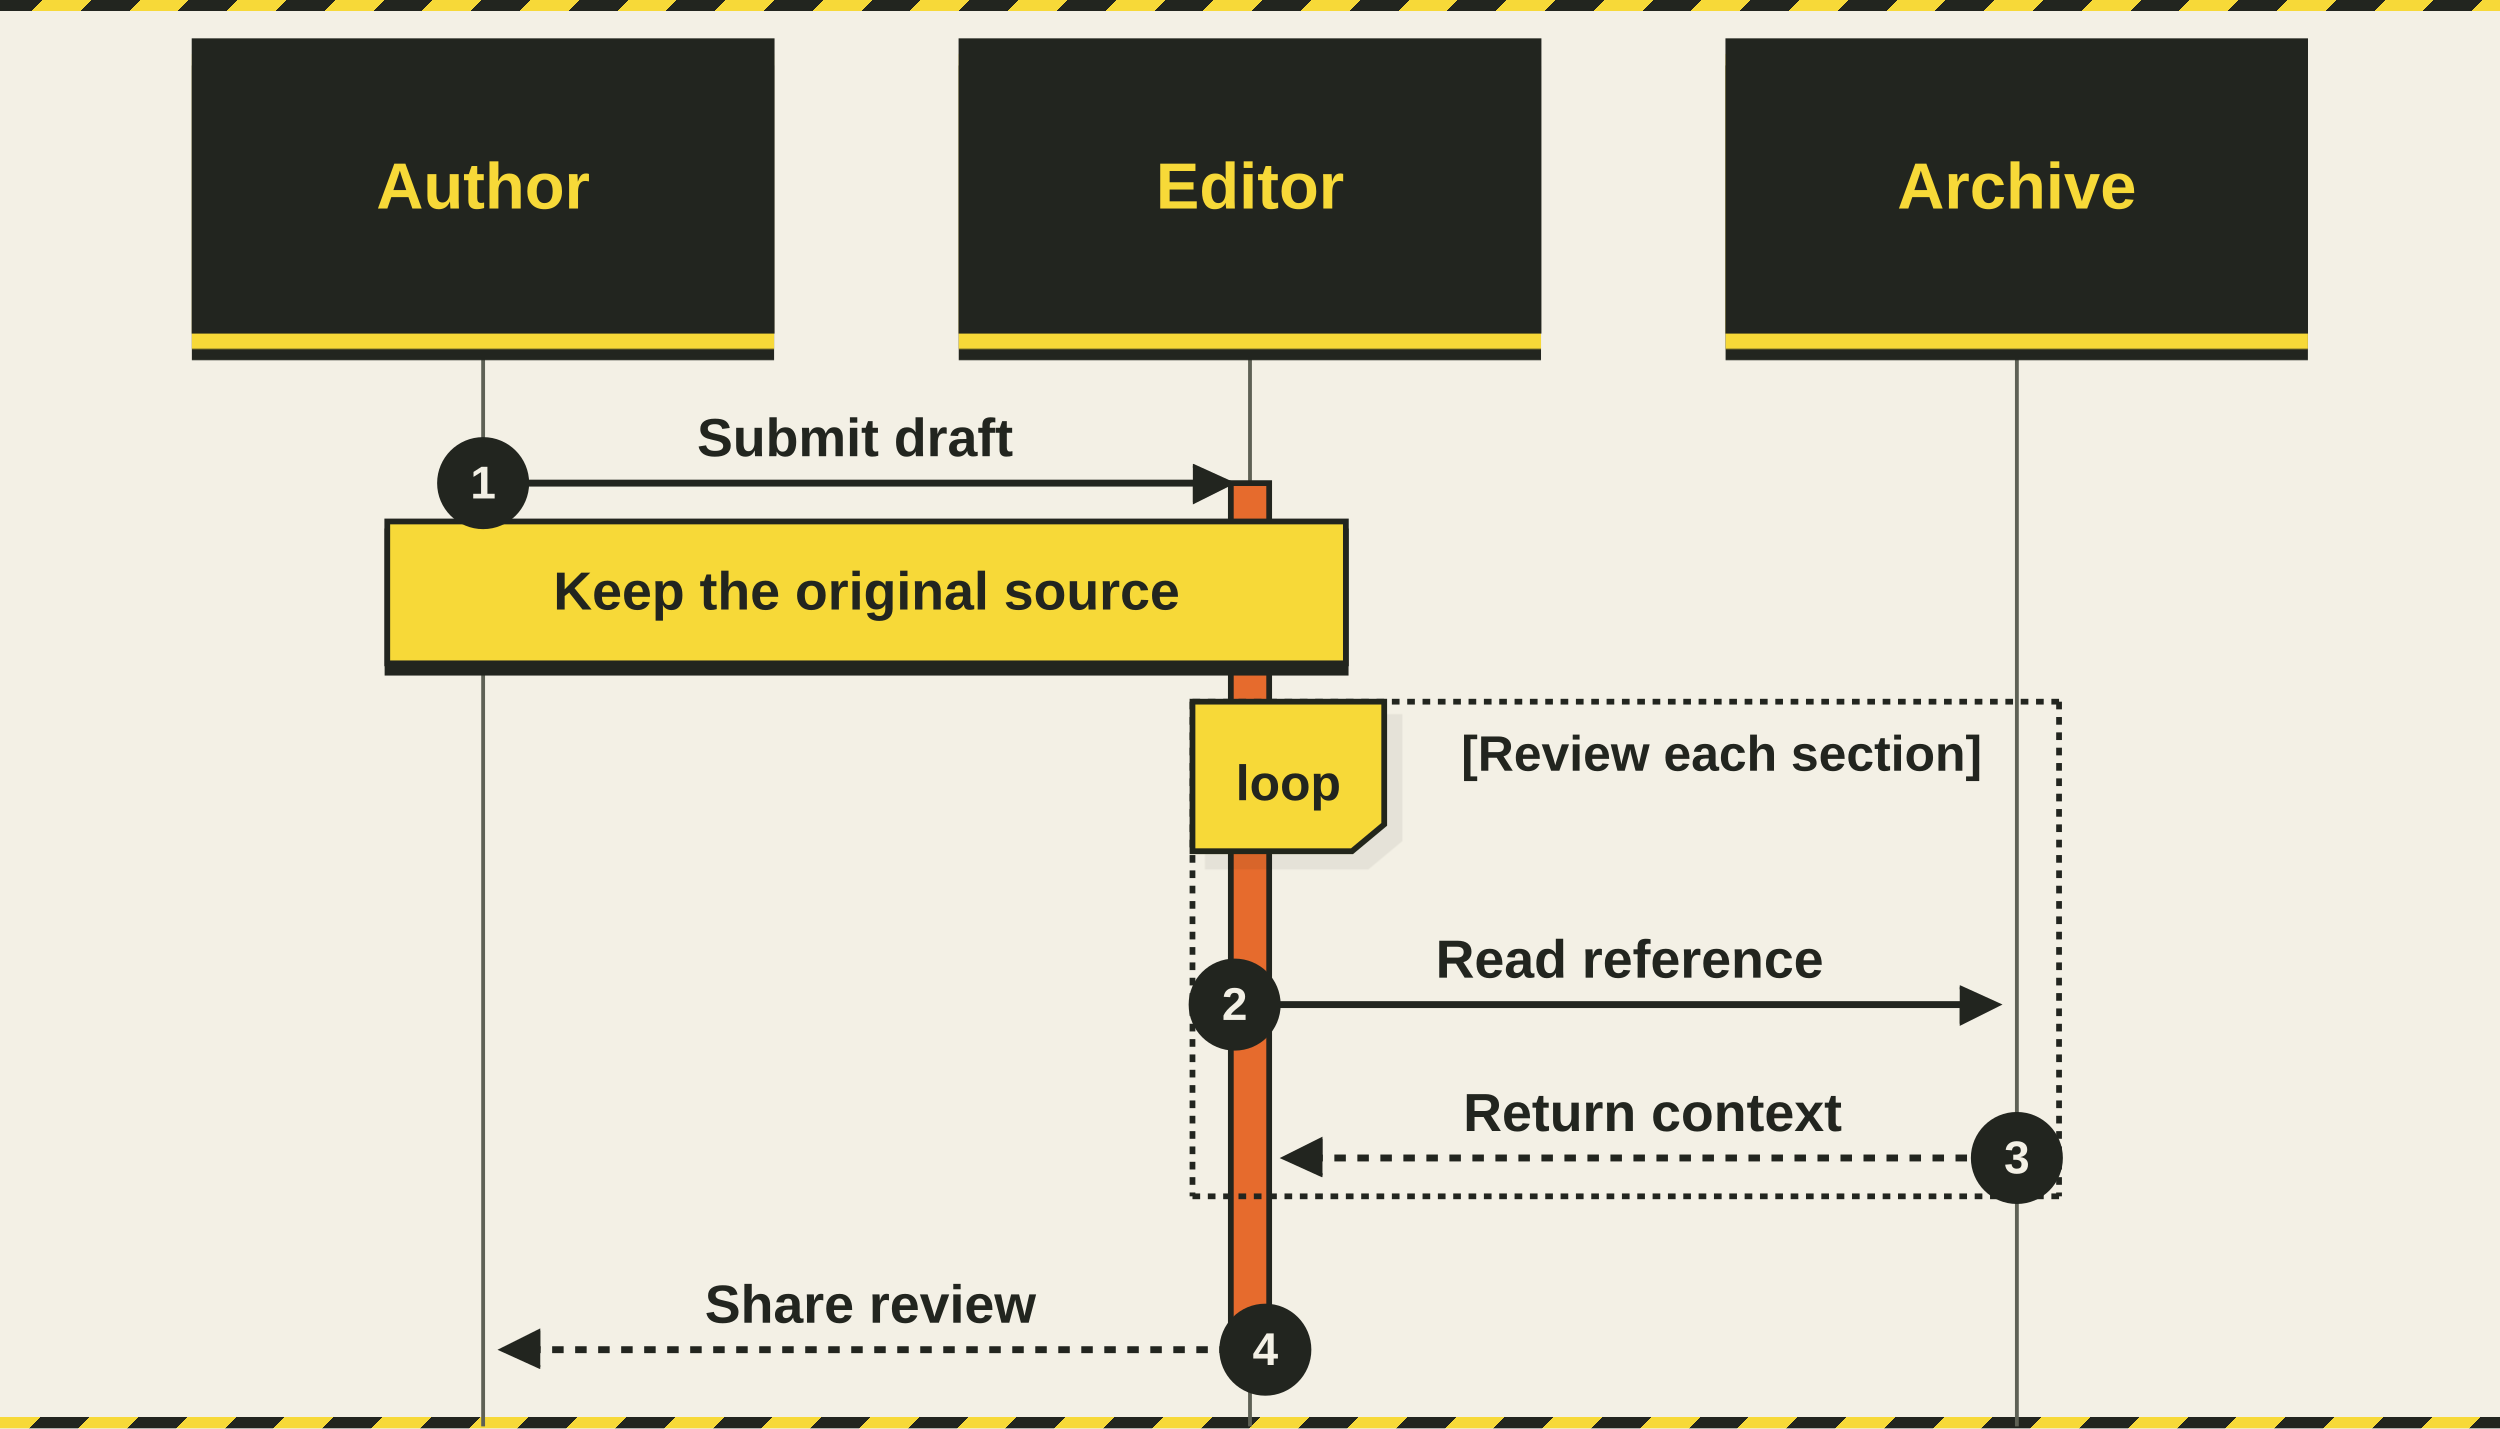
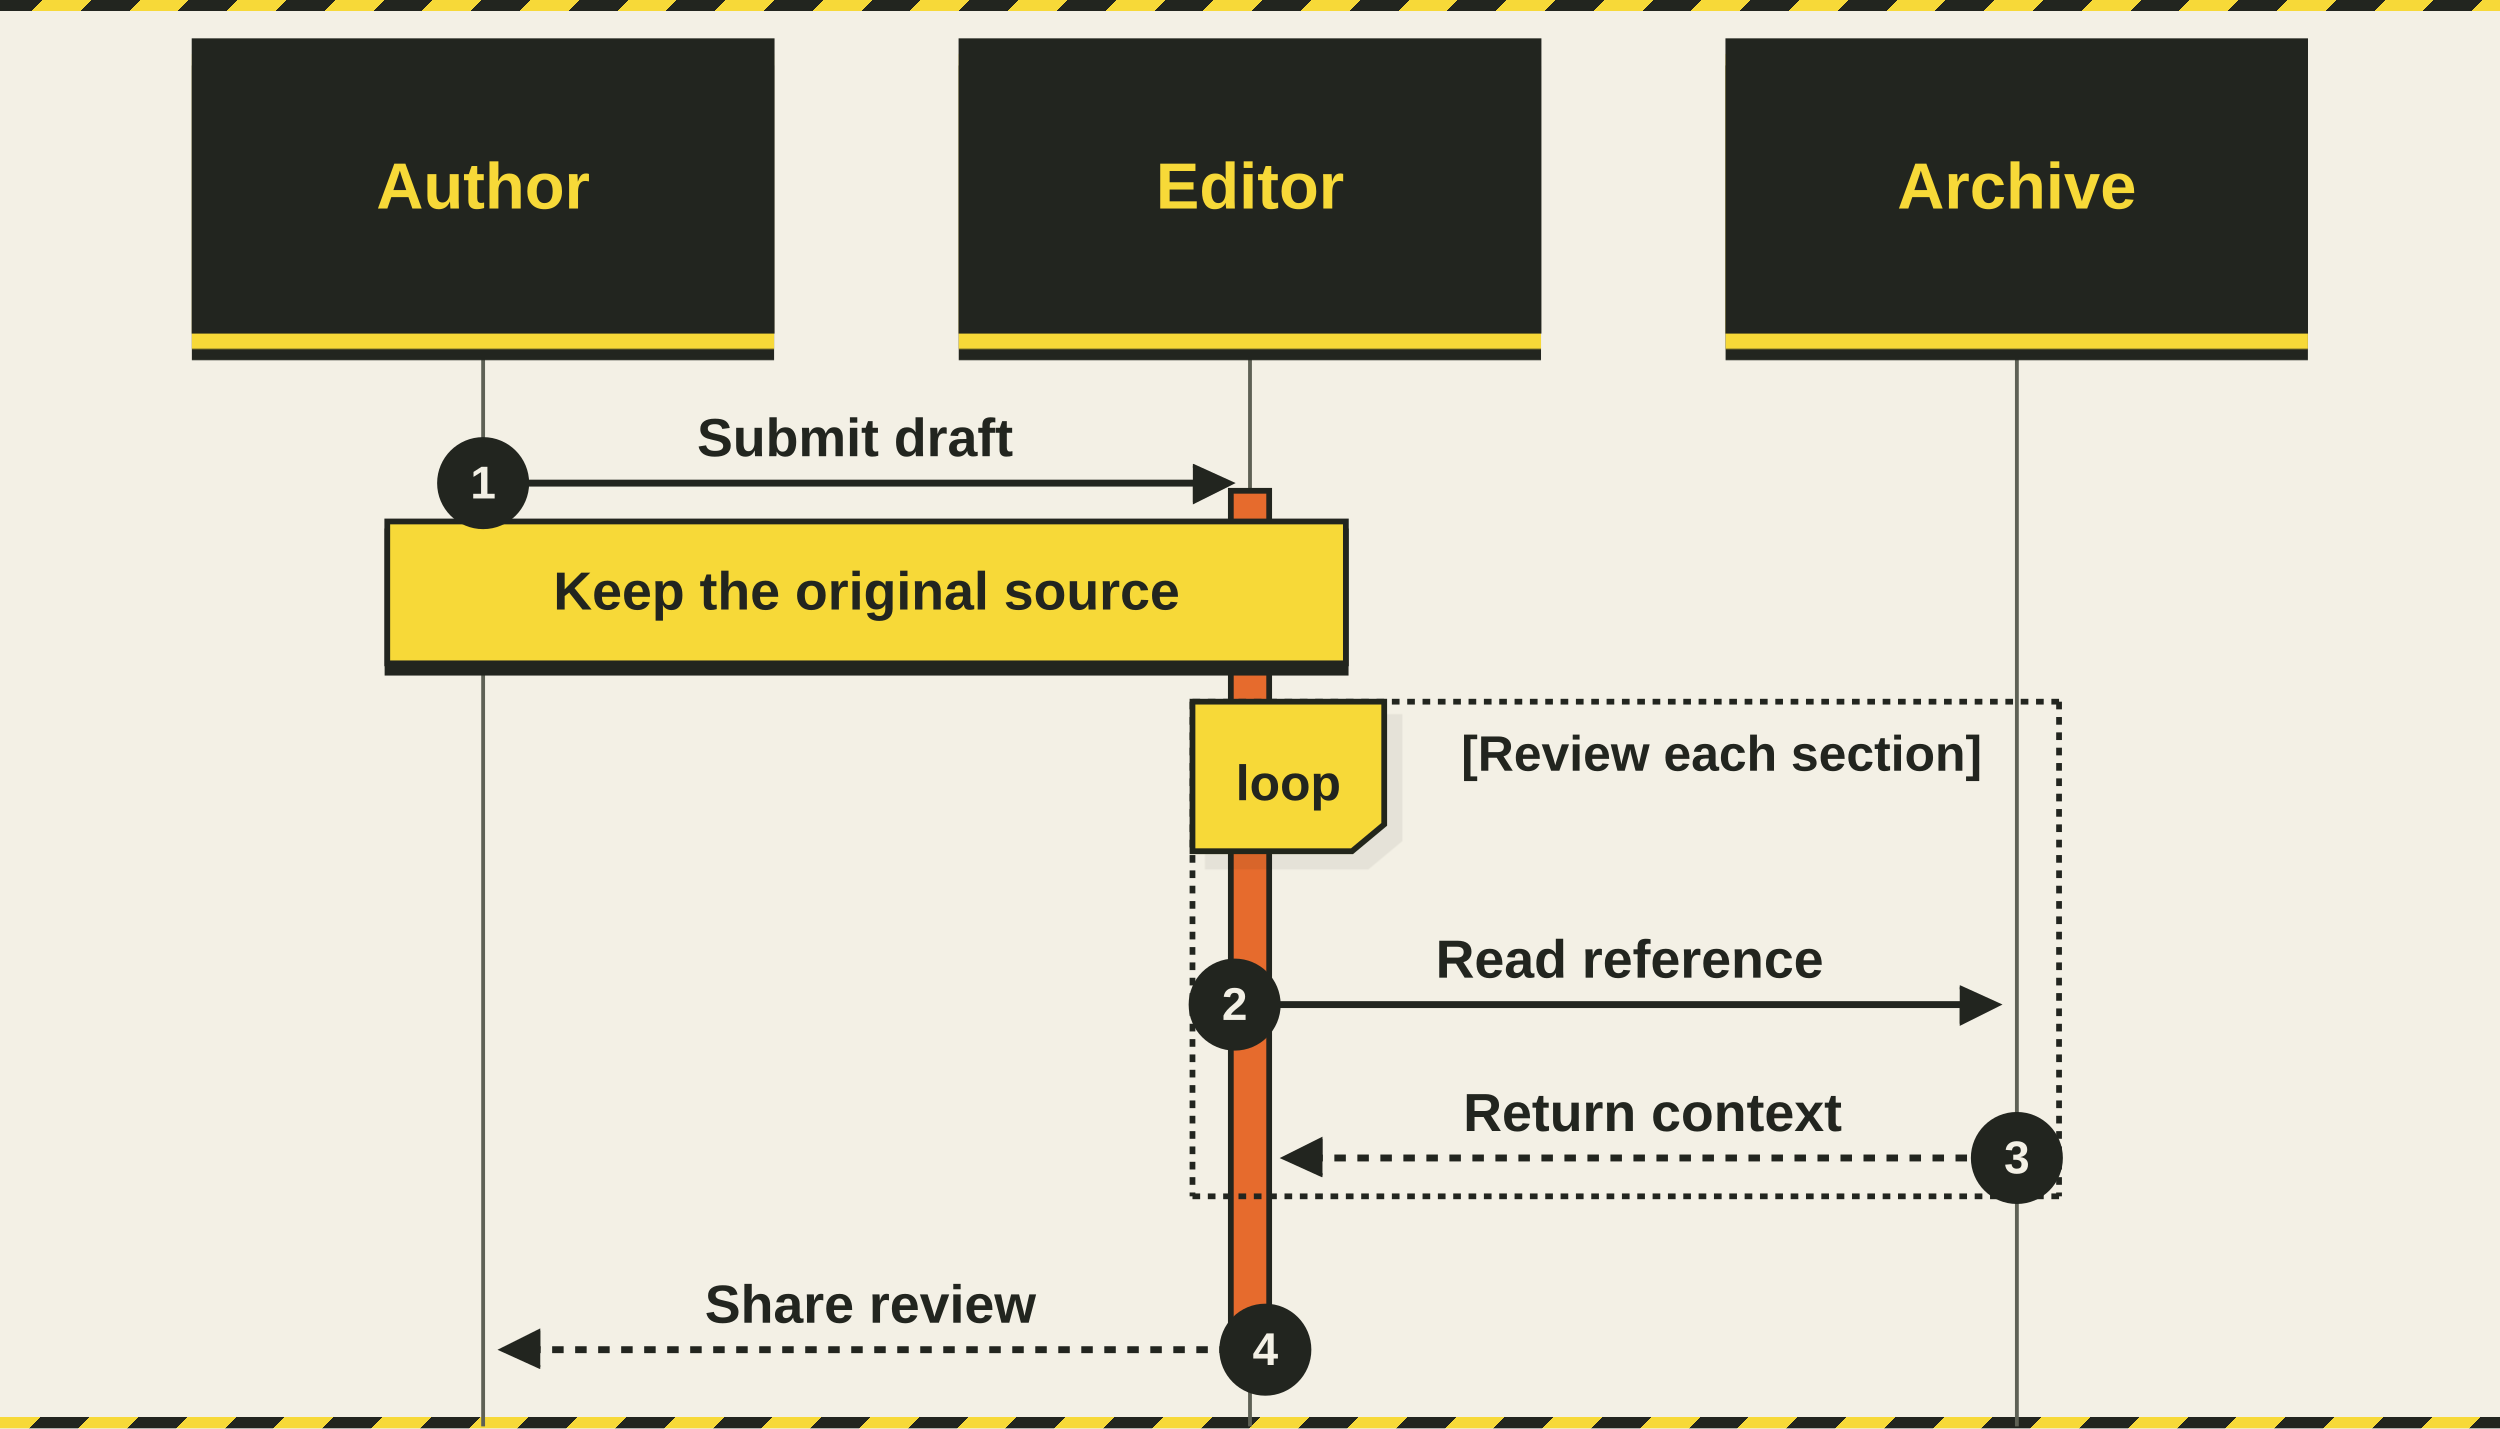
<svg xmlns="http://www.w3.org/2000/svg" id="theme-signal-sequence" width="100%" style="max-width: 652px;" viewBox="-51 -11 652 372.5" role="graphics-document document" aria-roledescription="sequence">
  <rect class="merman-theme-canvas-base" data-merman-theme-canvas="base" aria-hidden="true" pointer-events="none" x="-51" y="-11" width="652" height="372.5" fill="#F3F0E5" />
  <defs>
    <linearGradient id="theme-signal-sequence-merman-theme-canvas-layer-0-gradient" gradientUnits="userSpaceOnUse" x1="0" y1="0" x2="12.728" y2="12.728" spreadMethod="repeat">
      <stop offset="0%" stop-color="#F7D938" />
      <stop offset="50%" stop-color="#F7D938" />
      <stop offset="50%" stop-color="#22251F" />
      <stop offset="100%" stop-color="#22251F" />
    </linearGradient>
  </defs>
  <g class="merman-theme-canvas-layer" data-merman-theme-canvas-layer="0" aria-hidden="true" pointer-events="none">
    <rect x="-51" y="-11" width="652" height="372.5" fill="url(#theme-signal-sequence-merman-theme-canvas-layer-0-gradient)" />
  </g>
  <defs>
    <linearGradient id="theme-signal-sequence-merman-theme-canvas-layer-1-gradient" gradientUnits="userSpaceOnUse" x1="275" y1="361.5" x2="275" y2="-11">
      <stop offset="0%" stop-color="rgba(243, 240, 229, 0)" />
      <stop offset="0.8%" stop-color="rgba(243, 240, 229, 0)" />
      <stop offset="0.8%" stop-color="#F3F0E5" />
      <stop offset="99.2%" stop-color="#F3F0E5" />
      <stop offset="99.2%" stop-color="rgba(243, 240, 229, 0)" />
      <stop offset="100%" stop-color="rgba(243, 240, 229, 0)" />
    </linearGradient>
  </defs>
  <g class="merman-theme-canvas-layer" data-merman-theme-canvas-layer="1" aria-hidden="true" pointer-events="none">
    <rect x="-51" y="-11" width="652" height="372.5" fill="url(#theme-signal-sequence-merman-theme-canvas-layer-1-gradient)" />
  </g>
  <g>
    <line id="actor2" x1="475" y1="75" x2="475" y2="361" class="actor-line 200" stroke-width="0.5px" stroke="#999" name="Archive" data-et="life-line" data-id="Archive" />
    <g id="root-2" data-et="participant" data-type="participant" data-id="Archive" data-look="neo">
      <defs>
        <filter id="theme-signal-sequence-actor-2-top-theme-effect-design-effect-1" filterUnits="objectBoundingBox" x="-0.007" y="-0.013" width="1.013" height="1.12" color-interpolation-filters="sRGB">
          <feGaussianBlur in="SourceAlpha" stdDeviation="0" result="merman-shadow-0-blur" />
          <feOffset in="merman-shadow-0-blur" dx="0" dy="7" result="merman-shadow-0-offset" />
          <feFlood flood-color="#22251F" result="merman-shadow-0-flood" />
          <feComposite in="merman-shadow-0-flood" in2="merman-shadow-0-offset" operator="in" result="merman-shadow-0-shadow" />
          <feGaussianBlur in="SourceAlpha" stdDeviation="0" result="merman-shadow-1-blur" />
          <feOffset in="merman-shadow-1-blur" dx="0" dy="4" result="merman-shadow-1-offset" />
          <feFlood flood-color="#F7D938" result="merman-shadow-1-flood" />
          <feComposite in="merman-shadow-1-flood" in2="merman-shadow-1-offset" operator="in" result="merman-shadow-1-shadow" />
          <feMerge result="merman-shadow-stack-result">
            <feMergeNode in="merman-shadow-0-shadow" />
            <feMergeNode in="merman-shadow-1-shadow" />
            <feMergeNode in="SourceGraphic" />
          </feMerge>
        </filter>
      </defs>
      <rect x="400" y="0" fill="#eaeaea" stroke="#666" width="150" height="75" name="Archive" rx="0" ry="0" class="actor actor-top" data-look="neo" style="stroke-width:2px;" filter="url(#theme-signal-sequence-actor-2-top-theme-effect-design-effect-1)" />
      <text x="475" y="37.5" dominant-baseline="central" alignment-baseline="central" class="actor actor-box" style="text-anchor: middle;font-family:&quot;Avenir Next Condensed&quot;, &quot;Arial Narrow&quot;, &quot;Liberation Sans Narrow&quot;, &quot;Helvetica Neue&quot;, Arial, &quot;Noto Sans CJK SC&quot;, sans-serif;font-size:17px;font-weight:800;font-style:normal;">
        <tspan x="475" dy="0">Archive</tspan>
      </text>
    </g>
  </g>
  <g>
    <line id="actor1" x1="275" y1="75" x2="275" y2="361" class="actor-line 200" stroke-width="0.5px" stroke="#999" name="Editor" data-et="life-line" data-id="Editor" />
    <g id="root-1" data-et="participant" data-type="participant" data-id="Editor" data-look="neo">
      <defs>
        <filter id="theme-signal-sequence-actor-1-top-theme-effect-design-effect-1" filterUnits="objectBoundingBox" x="-0.007" y="-0.013" width="1.013" height="1.12" color-interpolation-filters="sRGB">
          <feGaussianBlur in="SourceAlpha" stdDeviation="0" result="merman-shadow-0-blur" />
          <feOffset in="merman-shadow-0-blur" dx="0" dy="7" result="merman-shadow-0-offset" />
          <feFlood flood-color="#22251F" result="merman-shadow-0-flood" />
          <feComposite in="merman-shadow-0-flood" in2="merman-shadow-0-offset" operator="in" result="merman-shadow-0-shadow" />
          <feGaussianBlur in="SourceAlpha" stdDeviation="0" result="merman-shadow-1-blur" />
          <feOffset in="merman-shadow-1-blur" dx="0" dy="4" result="merman-shadow-1-offset" />
          <feFlood flood-color="#F7D938" result="merman-shadow-1-flood" />
          <feComposite in="merman-shadow-1-flood" in2="merman-shadow-1-offset" operator="in" result="merman-shadow-1-shadow" />
          <feMerge result="merman-shadow-stack-result">
            <feMergeNode in="merman-shadow-0-shadow" />
            <feMergeNode in="merman-shadow-1-shadow" />
            <feMergeNode in="SourceGraphic" />
          </feMerge>
        </filter>
      </defs>
      <rect x="200" y="0" fill="#eaeaea" stroke="#666" width="150" height="75" name="Editor" rx="0" ry="0" class="actor actor-top" data-look="neo" style="stroke-width:2px;" filter="url(#theme-signal-sequence-actor-1-top-theme-effect-design-effect-1)" />
      <text x="275" y="37.5" dominant-baseline="central" alignment-baseline="central" class="actor actor-box" style="text-anchor: middle;font-family:&quot;Avenir Next Condensed&quot;, &quot;Arial Narrow&quot;, &quot;Liberation Sans Narrow&quot;, &quot;Helvetica Neue&quot;, Arial, &quot;Noto Sans CJK SC&quot;, sans-serif;font-size:17px;font-weight:800;font-style:normal;">
        <tspan x="275" dy="0">Editor</tspan>
      </text>
    </g>
  </g>
  <g>
    <line id="actor0" x1="75" y1="75" x2="75" y2="361" class="actor-line 200" stroke-width="0.5px" stroke="#999" name="Author" data-et="life-line" data-id="Author" />
    <g id="root-0" data-et="participant" data-type="participant" data-id="Author" data-look="neo">
      <defs>
        <filter id="theme-signal-sequence-actor-0-top-theme-effect-design-effect-1" filterUnits="objectBoundingBox" x="-0.007" y="-0.013" width="1.013" height="1.12" color-interpolation-filters="sRGB">
          <feGaussianBlur in="SourceAlpha" stdDeviation="0" result="merman-shadow-0-blur" />
          <feOffset in="merman-shadow-0-blur" dx="0" dy="7" result="merman-shadow-0-offset" />
          <feFlood flood-color="#22251F" result="merman-shadow-0-flood" />
          <feComposite in="merman-shadow-0-flood" in2="merman-shadow-0-offset" operator="in" result="merman-shadow-0-shadow" />
          <feGaussianBlur in="SourceAlpha" stdDeviation="0" result="merman-shadow-1-blur" />
          <feOffset in="merman-shadow-1-blur" dx="0" dy="4" result="merman-shadow-1-offset" />
          <feFlood flood-color="#F7D938" result="merman-shadow-1-flood" />
          <feComposite in="merman-shadow-1-flood" in2="merman-shadow-1-offset" operator="in" result="merman-shadow-1-shadow" />
          <feMerge result="merman-shadow-stack-result">
            <feMergeNode in="merman-shadow-0-shadow" />
            <feMergeNode in="merman-shadow-1-shadow" />
            <feMergeNode in="SourceGraphic" />
          </feMerge>
        </filter>
      </defs>
      <rect x="0" y="0" fill="#eaeaea" stroke="#666" width="150" height="75" name="Author" rx="0" ry="0" class="actor actor-top" data-look="neo" style="stroke-width:2px;" filter="url(#theme-signal-sequence-actor-0-top-theme-effect-design-effect-1)" />
      <text x="75" y="37.5" dominant-baseline="central" alignment-baseline="central" class="actor actor-box" style="text-anchor: middle;font-family:&quot;Avenir Next Condensed&quot;, &quot;Arial Narrow&quot;, &quot;Liberation Sans Narrow&quot;, &quot;Helvetica Neue&quot;, Arial, &quot;Noto Sans CJK SC&quot;, sans-serif;font-size:17px;font-weight:800;font-style:normal;">
        <tspan x="75" dy="0">Author</tspan>
      </text>
    </g>
  </g>
  <style>#theme-signal-sequence{font-family:"Avenir Next Condensed", "Arial Narrow", "Liberation Sans Narrow", "Helvetica Neue", Arial, "Noto Sans CJK SC", sans-serif;font-size:15px;fill:#28253D;}@keyframes edge-animation-frame{from{stroke-dashoffset:0;}}@keyframes dash{to{stroke-dashoffset:0;}}#theme-signal-sequence .edge-animation-slow{stroke-dasharray:9,5!important;stroke-dashoffset:900;animation:dash 50s linear infinite;stroke-linecap:round;}#theme-signal-sequence .edge-animation-fast{stroke-dasharray:9,5!important;stroke-dashoffset:900;animation:dash 20s linear infinite;stroke-linecap:round;}#theme-signal-sequence .error-icon{fill:#ffffff;}#theme-signal-sequence .error-text{fill:#000000;stroke:#000000;}#theme-signal-sequence .edge-thickness-normal{stroke-width:1px;}#theme-signal-sequence .edge-thickness-thick{stroke-width:3.5px;}#theme-signal-sequence .edge-pattern-solid{stroke-dasharray:0;}#theme-signal-sequence .edge-thickness-invisible{stroke-width:0;fill:none;}#theme-signal-sequence .edge-pattern-dashed{stroke-dasharray:3;}#theme-signal-sequence .edge-pattern-dotted{stroke-dasharray:2;}#theme-signal-sequence .marker{fill:#000000;stroke:#000000;}#theme-signal-sequence .marker.cross{stroke:#000000;}#theme-signal-sequence svg{font-family:"Avenir Next Condensed", "Arial Narrow", "Liberation Sans Narrow", "Helvetica Neue", Arial, "Noto Sans CJK SC", sans-serif;font-size:15px;}#theme-signal-sequence p{margin:0;}#theme-signal-sequence .actor{stroke:#22251F;fill:#22251F;stroke-width:2;}#theme-signal-sequence rect.actor.outer-path[data-look="neo"]{filter:url(#theme-signal-sequence-drop-shadow);}#theme-signal-sequence rect.note[data-look="neo"]{stroke:#22251F;fill:#F7D938;filter:url(#theme-signal-sequence-drop-shadow);}#theme-signal-sequence text.actor&gt;tspan{stroke:none;}#theme-signal-sequence .actor-line{stroke:#5E6155;stroke-width:1px;}#theme-signal-sequence .innerArc{stroke-width:1.5;stroke-dasharray:none;}#theme-signal-sequence .messageLine0{stroke-width:1.8px;stroke-dasharray:none;}#theme-signal-sequence .messageLine1{stroke-width:1.8px;stroke-dasharray:2,2;}#theme-signal-sequence .messageLine0,#theme-signal-sequence .messageLine1{stroke:#22251F;}#theme-signal-sequence [id="theme-signal-sequence-arrowhead"] path,#theme-signal-sequence [id="theme-signal-sequence-crosshead"] path,#theme-signal-sequence [id="theme-signal-sequence-filled-head"] path,#theme-signal-sequence [id="theme-signal-sequence-solidTopArrowHead"] path,#theme-signal-sequence [id="theme-signal-sequence-solidBottomArrowHead"] path{fill:#22251F;stroke:#22251F;}#theme-signal-sequence [id="theme-signal-sequence-stickTopArrowHead"] path,#theme-signal-sequence [id="theme-signal-sequence-stickBottomArrowHead"] path{stroke:#22251F;}#theme-signal-sequence [id="theme-signal-sequence-sequencenumber"]{fill:#22251F;}#theme-signal-sequence .sequenceNumber,#theme-signal-sequence .sequenceNumber&gt;tspan{fill:#F3F0E5;}#theme-signal-sequence .messageText{stroke:none;}#theme-signal-sequence .labelBox{stroke:#22251F;fill:#F7D938;filter:url(#theme-signal-sequence-drop-shadow);}#theme-signal-sequence .labelText,#theme-signal-sequence .labelText&gt;tspan{stroke:none;}#theme-signal-sequence .loopText,#theme-signal-sequence .loopText&gt;tspan{stroke:none;}#theme-signal-sequence .sectionTitle,#theme-signal-sequence .sectionTitle&gt;tspan{stroke:none;}#theme-signal-sequence .loopLine{stroke-width:2px;stroke-dasharray:2,2;stroke:#22251F;fill:#28253D;}#theme-signal-sequence .note{stroke:#22251F;fill:#F7D938;}#theme-signal-sequence .noteText,#theme-signal-sequence .noteText&gt;tspan{stroke:none;}#theme-signal-sequence .activation0{fill:hsl(-120, 0%, 80%);stroke:hsl(-120, 0%, 70%);}#theme-signal-sequence .activation1{fill:hsl(-120, 0%, 80%);stroke:hsl(-120, 0%, 70%);}#theme-signal-sequence .activation2{fill:hsl(-120, 0%, 80%);stroke:hsl(-120, 0%, 70%);}#theme-signal-sequence .actorPopupMenu{position:absolute;}#theme-signal-sequence .actorPopupMenuPanel{position:absolute;fill:#ffffff;box-shadow:0px 8px 16px 0px rgba(0,0,0,0.2);filter:drop-shadow(3px 5px 2px rgb(0 0 0 / 0.4));}#theme-signal-sequence .actor-man circle,#theme-signal-sequence line{fill:#ffffff;stroke-width:2px;}#theme-signal-sequence .actor-man line,#theme-signal-sequence .actor-man circle,#theme-signal-sequence .actor line,#theme-signal-sequence .actor circle{fill:#22251F;}#theme-signal-sequence .actor-man line,#theme-signal-sequence .actor-man circle,#theme-signal-sequence .actor line,#theme-signal-sequence .actor circle{stroke:#22251F;}#theme-signal-sequence .activation0,#theme-signal-sequence .activation1,#theme-signal-sequence .activation2{fill:#E66B2D;}#theme-signal-sequence .activation0,#theme-signal-sequence .activation1,#theme-signal-sequence .activation2{stroke:#22251F;}#theme-signal-sequence text.actor,#theme-signal-sequence text.actor&gt;tspan,#theme-signal-sequence text.text,#theme-signal-sequence text.text&gt;tspan{font-family:"Avenir Next Condensed", "Arial Narrow", "Liberation Sans Narrow", "Helvetica Neue", Arial, "Noto Sans CJK SC", sans-serif;font-size:17px;font-weight:800;font-style:normal;fill:#F7D938;}#theme-signal-sequence .messageText,#theme-signal-sequence .messageText&gt;tspan{font-family:"Avenir Next Condensed", "Arial Narrow", "Liberation Sans Narrow", "Helvetica Neue", Arial, "Noto Sans CJK SC", sans-serif;font-size:14px;font-weight:600;font-style:normal;fill:#22251F;}#theme-signal-sequence .noteText,#theme-signal-sequence .noteText&gt;tspan{font-family:"Avenir Next Condensed", "Arial Narrow", "Liberation Sans Narrow", "Helvetica Neue", Arial, "Noto Sans CJK SC", sans-serif;font-size:14px;font-weight:700;font-style:normal;fill:#22251F;}#theme-signal-sequence .loopText,#theme-signal-sequence .loopText&gt;tspan,#theme-signal-sequence .sectionTitle,#theme-signal-sequence .sectionTitle&gt;tspan,#theme-signal-sequence .labelText,#theme-signal-sequence .labelText&gt;tspan{font-family:"Avenir Next Condensed", "Arial Narrow", "Liberation Sans Narrow", "Helvetica Neue", Arial, "Noto Sans CJK SC", sans-serif;font-size:13px;font-weight:700;font-style:normal;fill:#22251F;}#theme-signal-sequence g rect.rect{filter:url(#theme-signal-sequence-drop-shadow);stroke:#28253D;}#theme-signal-sequence :root{--mermaid-font-family:"Avenir Next Condensed", "Arial Narrow", "Liberation Sans Narrow", "Helvetica Neue", Arial, "Noto Sans CJK SC", sans-serif;}</style>
  <g />
  <defs>
    <symbol id="theme-signal-sequence-computer" width="24" height="24">
      <path transform="scale(.5)" d="M2 2v13h20v-13h-20zm18 11h-16v-9h16v9zm-10.228 6l.466-1h3.524l.467 1h-4.457zm14.228 3h-24l2-6h2.104l-1.33 4h18.45l-1.297-4h2.073l2 6zm-5-10h-14v-7h14v7z" />
    </symbol>
  </defs>
  <defs>
    <symbol id="theme-signal-sequence-database" fill-rule="evenodd" clip-rule="evenodd">
      <path transform="scale(.5)" d="M12.258.001l.256.004.255.005.253.008.251.01.249.012.247.015.246.016.242.019.241.02.239.023.236.024.233.027.231.028.229.031.225.032.223.034.22.036.217.038.214.04.211.041.208.043.205.045.201.046.198.048.194.05.191.051.187.053.183.054.18.056.175.057.172.059.168.06.163.061.16.063.155.064.15.066.074.033.073.033.071.034.07.034.069.035.068.035.067.035.066.035.064.036.064.036.062.036.06.036.06.037.058.037.058.037.055.038.055.038.053.038.052.038.051.039.05.039.048.039.047.039.045.04.044.04.043.04.041.04.04.041.039.041.037.041.036.041.034.041.033.042.032.042.03.042.029.042.027.042.026.043.024.043.023.043.021.043.02.043.018.044.017.043.015.044.013.044.012.044.011.045.009.044.007.045.006.045.004.045.002.045.001.045v17l-.001.045-.002.045-.004.045-.006.045-.007.045-.009.044-.011.045-.012.044-.013.044-.015.044-.017.043-.018.044-.02.043-.021.043-.023.043-.024.043-.026.043-.027.042-.029.042-.03.042-.032.042-.033.042-.034.041-.036.041-.037.041-.039.041-.04.041-.041.04-.043.04-.044.04-.045.04-.047.039-.048.039-.05.039-.051.039-.052.038-.053.038-.055.038-.055.038-.058.037-.058.037-.06.037-.06.036-.062.036-.064.036-.064.036-.066.035-.067.035-.068.035-.069.035-.07.034-.071.034-.073.033-.074.033-.15.066-.155.064-.16.063-.163.061-.168.06-.172.059-.175.057-.18.056-.183.054-.187.053-.191.051-.194.05-.198.048-.201.046-.205.045-.208.043-.211.041-.214.04-.217.038-.22.036-.223.034-.225.032-.229.031-.231.028-.233.027-.236.024-.239.023-.241.02-.242.019-.246.016-.247.015-.249.012-.251.01-.253.008-.255.005-.256.004-.258.001-.258-.001-.256-.004-.255-.005-.253-.008-.251-.01-.249-.012-.247-.015-.245-.016-.243-.019-.241-.02-.238-.023-.236-.024-.234-.027-.231-.028-.228-.031-.226-.032-.223-.034-.22-.036-.217-.038-.214-.04-.211-.041-.208-.043-.204-.045-.201-.046-.198-.048-.195-.05-.19-.051-.187-.053-.184-.054-.179-.056-.176-.057-.172-.059-.167-.06-.164-.061-.159-.063-.155-.064-.151-.066-.074-.033-.072-.033-.072-.034-.07-.034-.069-.035-.068-.035-.067-.035-.066-.035-.064-.036-.063-.036-.062-.036-.061-.036-.06-.037-.058-.037-.057-.037-.056-.038-.055-.038-.053-.038-.052-.038-.051-.039-.049-.039-.049-.039-.046-.039-.046-.04-.044-.04-.043-.04-.041-.04-.04-.041-.039-.041-.037-.041-.036-.041-.034-.041-.033-.042-.032-.042-.03-.042-.029-.042-.027-.042-.026-.043-.024-.043-.023-.043-.021-.043-.02-.043-.018-.044-.017-.043-.015-.044-.013-.044-.012-.044-.011-.045-.009-.044-.007-.045-.006-.045-.004-.045-.002-.045-.001-.045v-17l.001-.045.002-.045.004-.045.006-.045.007-.045.009-.044.011-.045.012-.044.013-.044.015-.044.017-.043.018-.044.02-.043.021-.043.023-.043.024-.043.026-.043.027-.042.029-.042.03-.042.032-.042.033-.042.034-.041.036-.041.037-.041.039-.041.04-.041.041-.04.043-.04.044-.04.046-.04.046-.039.049-.039.049-.039.051-.039.052-.038.053-.038.055-.038.056-.038.057-.037.058-.037.06-.037.061-.036.062-.036.063-.036.064-.036.066-.035.067-.035.068-.035.069-.035.07-.034.072-.034.072-.033.074-.033.151-.066.155-.064.159-.063.164-.061.167-.06.172-.059.176-.057.179-.056.184-.054.187-.053.19-.051.195-.05.198-.048.201-.046.204-.045.208-.043.211-.041.214-.04.217-.038.22-.036.223-.034.226-.032.228-.031.231-.028.234-.027.236-.024.238-.023.241-.02.243-.019.245-.016.247-.015.249-.012.251-.01.253-.008.255-.005.256-.004.258-.001.258.001zm-9.258 20.499v.01l.001.021.003.021.004.022.005.021.006.022.007.022.009.023.01.022.011.023.012.023.013.023.015.023.016.024.017.023.018.024.019.024.021.024.022.025.023.024.024.025.052.049.056.05.061.051.066.051.07.051.075.051.079.052.084.052.088.052.092.052.097.052.102.051.105.052.11.052.114.051.119.051.123.051.127.05.131.05.135.05.139.048.144.049.147.047.152.047.155.047.16.045.163.045.167.043.171.043.176.041.178.041.183.039.187.039.19.037.194.035.197.035.202.033.204.031.209.03.212.029.216.027.219.025.222.024.226.021.23.02.233.018.236.016.24.015.243.012.246.01.249.008.253.005.256.004.259.001.26-.001.257-.004.254-.005.25-.008.247-.011.244-.012.241-.014.237-.016.233-.018.231-.021.226-.021.224-.024.22-.026.216-.027.212-.028.21-.031.205-.031.202-.034.198-.034.194-.036.191-.037.187-.039.183-.04.179-.04.175-.042.172-.043.168-.044.163-.045.16-.046.155-.046.152-.047.148-.048.143-.049.139-.049.136-.05.131-.05.126-.05.123-.051.118-.052.114-.051.11-.052.106-.052.101-.052.096-.052.092-.052.088-.053.083-.051.079-.052.074-.052.07-.051.065-.051.06-.051.056-.05.051-.05.023-.024.023-.025.021-.024.02-.024.019-.024.018-.024.017-.024.015-.023.014-.024.013-.023.012-.023.01-.023.01-.022.008-.022.006-.022.006-.022.004-.022.004-.021.001-.021.001-.021v-4.127l-.077.055-.08.053-.083.054-.085.053-.087.052-.09.052-.093.051-.095.05-.097.05-.1.049-.102.049-.105.048-.106.047-.109.047-.111.046-.114.045-.115.045-.118.044-.12.043-.122.042-.124.042-.126.041-.128.04-.13.04-.132.038-.134.038-.135.037-.138.037-.139.035-.142.035-.143.034-.144.033-.147.032-.148.031-.15.03-.151.03-.153.029-.154.027-.156.027-.158.026-.159.025-.161.024-.162.023-.163.022-.165.021-.166.02-.167.019-.169.018-.169.017-.171.016-.173.015-.173.014-.175.013-.175.012-.177.011-.178.01-.179.008-.179.008-.181.006-.182.005-.182.004-.184.003-.184.002h-.37l-.184-.002-.184-.003-.182-.004-.182-.005-.181-.006-.179-.008-.179-.008-.178-.01-.176-.011-.176-.012-.175-.013-.173-.014-.172-.015-.171-.016-.17-.017-.169-.018-.167-.019-.166-.02-.165-.021-.163-.022-.162-.023-.161-.024-.159-.025-.157-.026-.156-.027-.155-.027-.153-.029-.151-.03-.15-.03-.148-.031-.146-.032-.145-.033-.143-.034-.141-.035-.14-.035-.137-.037-.136-.037-.134-.038-.132-.038-.13-.04-.128-.04-.126-.041-.124-.042-.122-.042-.12-.044-.117-.043-.116-.045-.113-.045-.112-.046-.109-.047-.106-.047-.105-.048-.102-.049-.1-.049-.097-.05-.095-.05-.093-.052-.09-.051-.087-.052-.085-.053-.083-.054-.08-.054-.077-.054v4.127zm0-5.654v.011l.001.021.003.021.004.021.005.022.006.022.007.022.009.022.01.022.011.023.012.023.013.023.015.024.016.023.017.024.018.024.019.024.021.024.022.024.023.025.024.024.052.05.056.05.061.05.066.051.07.051.075.052.079.051.084.052.088.052.092.052.097.052.102.052.105.052.11.051.114.051.119.052.123.05.127.051.131.05.135.049.139.049.144.048.147.048.152.047.155.046.16.045.163.045.167.044.171.042.176.042.178.04.183.04.187.038.19.037.194.036.197.034.202.033.204.032.209.03.212.028.216.027.219.025.222.024.226.022.23.02.233.018.236.016.24.014.243.012.246.01.249.008.253.006.256.003.259.001.26-.001.257-.003.254-.006.25-.008.247-.01.244-.012.241-.015.237-.016.233-.018.231-.02.226-.022.224-.024.22-.025.216-.027.212-.029.21-.03.205-.032.202-.033.198-.035.194-.036.191-.037.187-.039.183-.039.179-.041.175-.042.172-.043.168-.044.163-.045.16-.045.155-.047.152-.047.148-.048.143-.048.139-.05.136-.049.131-.05.126-.051.123-.051.118-.051.114-.052.11-.052.106-.052.101-.052.096-.052.092-.052.088-.052.083-.052.079-.052.074-.051.07-.052.065-.051.06-.05.056-.051.051-.049.023-.025.023-.024.021-.025.02-.024.019-.024.018-.024.017-.024.015-.023.014-.023.013-.024.012-.022.01-.023.01-.023.008-.022.006-.022.006-.022.004-.021.004-.022.001-.021.001-.021v-4.139l-.077.054-.08.054-.083.054-.085.052-.087.053-.09.051-.093.051-.095.051-.097.05-.1.049-.102.049-.105.048-.106.047-.109.047-.111.046-.114.045-.115.044-.118.044-.12.044-.122.042-.124.042-.126.041-.128.04-.13.039-.132.039-.134.038-.135.037-.138.036-.139.036-.142.035-.143.033-.144.033-.147.033-.148.031-.15.03-.151.03-.153.028-.154.028-.156.027-.158.026-.159.025-.161.024-.162.023-.163.022-.165.021-.166.02-.167.019-.169.018-.169.017-.171.016-.173.015-.173.014-.175.013-.175.012-.177.011-.178.009-.179.009-.179.007-.181.007-.182.005-.182.004-.184.003-.184.002h-.37l-.184-.002-.184-.003-.182-.004-.182-.005-.181-.007-.179-.007-.179-.009-.178-.009-.176-.011-.176-.012-.175-.013-.173-.014-.172-.015-.171-.016-.17-.017-.169-.018-.167-.019-.166-.02-.165-.021-.163-.022-.162-.023-.161-.024-.159-.025-.157-.026-.156-.027-.155-.028-.153-.028-.151-.03-.15-.03-.148-.031-.146-.033-.145-.033-.143-.033-.141-.035-.14-.036-.137-.036-.136-.037-.134-.038-.132-.039-.13-.039-.128-.04-.126-.041-.124-.042-.122-.043-.12-.043-.117-.044-.116-.044-.113-.046-.112-.046-.109-.046-.106-.047-.105-.048-.102-.049-.1-.049-.097-.05-.095-.051-.093-.051-.09-.051-.087-.053-.085-.052-.083-.054-.08-.054-.077-.054v4.139zm0-5.666v.011l.001.02.003.022.004.021.005.022.006.021.007.022.009.023.01.022.011.023.012.023.013.023.015.023.016.024.017.024.018.023.019.024.021.025.022.024.023.024.024.025.052.05.056.05.061.05.066.051.07.051.075.052.079.051.084.052.088.052.092.052.097.052.102.052.105.051.11.052.114.051.119.051.123.051.127.05.131.05.135.05.139.049.144.048.147.048.152.047.155.046.16.045.163.045.167.043.171.043.176.042.178.04.183.04.187.038.19.037.194.036.197.034.202.033.204.032.209.03.212.028.216.027.219.025.222.024.226.021.23.02.233.018.236.017.24.014.243.012.246.01.249.008.253.006.256.003.259.001.26-.001.257-.003.254-.006.25-.008.247-.01.244-.013.241-.014.237-.016.233-.018.231-.02.226-.022.224-.024.22-.025.216-.027.212-.029.21-.03.205-.032.202-.033.198-.035.194-.036.191-.037.187-.039.183-.039.179-.041.175-.042.172-.043.168-.044.163-.045.16-.045.155-.047.152-.047.148-.048.143-.049.139-.049.136-.049.131-.051.126-.05.123-.051.118-.052.114-.051.11-.052.106-.052.101-.052.096-.052.092-.052.088-.052.083-.052.079-.052.074-.052.07-.051.065-.051.06-.051.056-.05.051-.049.023-.025.023-.025.021-.024.02-.024.019-.024.018-.024.017-.024.015-.023.014-.024.013-.023.012-.023.01-.022.01-.023.008-.022.006-.022.006-.022.004-.022.004-.021.001-.021.001-.021v-4.153l-.077.054-.08.054-.083.053-.085.053-.087.053-.09.051-.093.051-.095.051-.097.05-.1.049-.102.048-.105.048-.106.048-.109.046-.111.046-.114.046-.115.044-.118.044-.12.043-.122.043-.124.042-.126.041-.128.04-.13.039-.132.039-.134.038-.135.037-.138.036-.139.036-.142.034-.143.034-.144.033-.147.032-.148.032-.15.03-.151.03-.153.028-.154.028-.156.027-.158.026-.159.024-.161.024-.162.023-.163.023-.165.021-.166.02-.167.019-.169.018-.169.017-.171.016-.173.015-.173.014-.175.013-.175.012-.177.01-.178.01-.179.009-.179.007-.181.006-.182.006-.182.004-.184.003-.184.001-.185.001-.185-.001-.184-.001-.184-.003-.182-.004-.182-.006-.181-.006-.179-.007-.179-.009-.178-.01-.176-.01-.176-.012-.175-.013-.173-.014-.172-.015-.171-.016-.17-.017-.169-.018-.167-.019-.166-.02-.165-.021-.163-.023-.162-.023-.161-.024-.159-.024-.157-.026-.156-.027-.155-.028-.153-.028-.151-.03-.15-.03-.148-.032-.146-.032-.145-.033-.143-.034-.141-.034-.14-.036-.137-.036-.136-.037-.134-.038-.132-.039-.13-.039-.128-.041-.126-.041-.124-.041-.122-.043-.12-.043-.117-.044-.116-.044-.113-.046-.112-.046-.109-.046-.106-.048-.105-.048-.102-.048-.1-.05-.097-.049-.095-.051-.093-.051-.09-.052-.087-.052-.085-.053-.083-.053-.08-.054-.077-.054v4.153zm8.74-8.179l-.257.004-.254.005-.25.008-.247.011-.244.012-.241.014-.237.016-.233.018-.231.021-.226.022-.224.023-.22.026-.216.027-.212.028-.21.031-.205.032-.202.033-.198.034-.194.036-.191.038-.187.038-.183.04-.179.041-.175.042-.172.043-.168.043-.163.045-.16.046-.155.046-.152.048-.148.048-.143.048-.139.049-.136.05-.131.05-.126.051-.123.051-.118.051-.114.052-.11.052-.106.052-.101.052-.096.052-.092.052-.088.052-.083.052-.079.052-.074.051-.07.052-.065.051-.06.05-.056.05-.051.05-.023.025-.023.024-.021.024-.02.025-.019.024-.018.024-.017.023-.015.024-.014.023-.013.023-.012.023-.01.023-.01.022-.008.022-.006.023-.006.021-.004.022-.004.021-.001.021-.001.021.001.021.001.021.004.021.004.022.006.021.006.023.008.022.01.022.01.023.012.023.013.023.014.023.015.024.017.023.018.024.019.024.02.025.021.024.023.024.023.025.051.05.056.05.06.05.065.051.07.052.074.051.079.052.083.052.088.052.092.052.096.052.101.052.106.052.11.052.114.052.118.051.123.051.126.051.131.05.136.05.139.049.143.048.148.048.152.048.155.046.16.046.163.045.168.043.172.043.175.042.179.041.183.04.187.038.191.038.194.036.198.034.202.033.205.032.21.031.212.028.216.027.22.026.224.023.226.022.231.021.233.018.237.016.241.014.244.012.247.011.25.008.254.005.257.004.26.001.26-.001.257-.004.254-.005.25-.008.247-.011.244-.012.241-.014.237-.016.233-.018.231-.021.226-.022.224-.023.22-.026.216-.027.212-.028.21-.031.205-.032.202-.033.198-.034.194-.036.191-.038.187-.038.183-.04.179-.041.175-.042.172-.043.168-.043.163-.045.16-.046.155-.046.152-.048.148-.048.143-.048.139-.049.136-.05.131-.05.126-.051.123-.051.118-.051.114-.052.11-.052.106-.052.101-.052.096-.052.092-.052.088-.052.083-.052.079-.052.074-.051.07-.052.065-.051.06-.05.056-.05.051-.05.023-.025.023-.024.021-.024.02-.025.019-.024.018-.024.017-.023.015-.024.014-.023.013-.023.012-.023.01-.023.01-.022.008-.022.006-.023.006-.021.004-.022.004-.021.001-.021.001-.021-.001-.021-.001-.021-.004-.021-.004-.022-.006-.021-.006-.023-.008-.022-.01-.022-.01-.023-.012-.023-.013-.023-.014-.023-.015-.024-.017-.023-.018-.024-.019-.024-.02-.025-.021-.024-.023-.024-.023-.025-.051-.05-.056-.05-.06-.05-.065-.051-.07-.052-.074-.051-.079-.052-.083-.052-.088-.052-.092-.052-.096-.052-.101-.052-.106-.052-.11-.052-.114-.052-.118-.051-.123-.051-.126-.051-.131-.05-.136-.05-.139-.049-.143-.048-.148-.048-.152-.048-.155-.046-.16-.046-.163-.045-.168-.043-.172-.043-.175-.042-.179-.041-.183-.04-.187-.038-.191-.038-.194-.036-.198-.034-.202-.033-.205-.032-.21-.031-.212-.028-.216-.027-.22-.026-.224-.023-.226-.022-.231-.021-.233-.018-.237-.016-.241-.014-.244-.012-.247-.011-.25-.008-.254-.005-.257-.004-.26-.001-.26.001z" />
    </symbol>
  </defs>
  <defs>
    <symbol id="theme-signal-sequence-clock" width="24" height="24">
      <path transform="scale(.5)" d="M12 2c5.514 0 10 4.486 10 10s-4.486 10-10 10-10-4.486-10-10 4.486-10 10-10zm0-2c-6.627 0-12 5.373-12 12s5.373 12 12 12 12-5.373 12-12-5.373-12-12-12zm5.848 12.459c.202.038.202.333.001.372-1.907.361-6.045 1.111-6.547 1.111-.719 0-1.301-.582-1.301-1.301 0-.512.77-5.447 1.125-7.445.034-.192.312-.181.343.014l.985 6.238 5.394 1.011z" />
    </symbol>
  </defs>
  <defs>
    <marker id="theme-signal-sequence-arrowhead" refX="7.9" refY="5" markerUnits="userSpaceOnUse" markerWidth="12" markerHeight="12" orient="auto-start-reverse">
      <path d="M -1 0 L 10 5 L 0 10 z" />
    </marker>
  </defs>
  <defs>
    <marker id="theme-signal-sequence-crosshead" markerWidth="15" markerHeight="8" orient="auto" refX="4" refY="4.5">
      <path fill="none" stroke="#000000" stroke-width="1pt" d="M 1,2 L 6,7 M 6,2 L 1,7" style="stroke-dasharray: 0, 0;" />
    </marker>
  </defs>
  <defs>
    <marker id="theme-signal-sequence-filled-head" refX="15.5" refY="7" markerWidth="20" markerHeight="28" orient="auto">
      <path d="M 18,7 L9,13 L14,7 L9,1 Z" />
    </marker>
  </defs>
  <defs>
    <marker id="theme-signal-sequence-sequencenumber" refX="15" refY="15" markerWidth="60" markerHeight="40" orient="auto">
      <circle cx="15" cy="15" r="6" />
    </marker>
  </defs>
  <defs>
    <marker id="theme-signal-sequence-solidTopArrowHead" refX="7.9" refY="7.25" markerUnits="userSpaceOnUse" markerWidth="12" markerHeight="12" orient="auto-start-reverse">
      <path d="M 0 0 L 10 8 L 0 8 z" />
    </marker>
  </defs>
  <defs>
    <marker id="theme-signal-sequence-solidBottomArrowHead" refX="7.9" refY="0.75" markerUnits="userSpaceOnUse" markerWidth="12" markerHeight="12" orient="auto-start-reverse">
      <path d="M 0 0 L 10 0 L 0 8 z" />
    </marker>
  </defs>
  <defs>
    <marker id="theme-signal-sequence-stickTopArrowHead" refX="7.5" refY="7" markerUnits="userSpaceOnUse" markerWidth="12" markerHeight="12" orient="auto-start-reverse">
      <path d="M 0 0 L 7 7" stroke="black" stroke-width="1.5" fill="none" />
    </marker>
  </defs>
  <defs>
    <marker id="theme-signal-sequence-stickBottomArrowHead" refX="7.5" refY="0" markerUnits="userSpaceOnUse" markerWidth="12" markerHeight="12" orient="auto-start-reverse">
      <path d="M 0 7 L 7 0" stroke="black" stroke-width="1.5" fill="none" />
    </marker>
  </defs>
  <defs>
    <filter id="theme-signal-sequence-drop-shadow" height="130%" width="130%">
      <feDropShadow dx="4" dy="4" stdDeviation="0" flood-opacity="0.06" flood-color="#000000" />
    </filter>
  </defs>
  <g>
-     <rect x="270" y="115" fill="#EDF2AE" stroke="#666" width="10" height="226" class="activation0" data-look="neo" stroke-width="1.5" />
+     <rect x="270" y="117" fill="#EDF2AE" stroke="#666" width="10" height="224" class="activation0" data-look="neo" stroke-width="1.5" />
  </g>
  <defs>
    <filter id="theme-signal-sequence-note-3-theme-effect-design-effect-0" filterUnits="objectBoundingBox" x="-0.003" y="-0.02" width="1.006" height="1.108" color-interpolation-filters="sRGB">
      <feGaussianBlur in="SourceAlpha" stdDeviation="0" result="merman-shadow-0-blur" />
      <feOffset in="merman-shadow-0-blur" dx="0" dy="2.5" result="merman-shadow-0-offset" />
      <feFlood flood-color="#22251F" result="merman-shadow-0-flood" />
      <feComposite in="merman-shadow-0-flood" in2="merman-shadow-0-offset" operator="in" result="merman-shadow-0-shadow" />
      <feMerge result="merman-shadow-stack-result">
        <feMergeNode in="merman-shadow-0-shadow" />
        <feMergeNode in="SourceGraphic" />
      </feMerge>
    </filter>
  </defs>
  <g data-et="note" data-id="i3">
    <rect x="50" y="125" fill="#EDF2AE" stroke="#666" width="250" height="37" class="note" data-look="neo" stroke-width="1.5" filter="url(#theme-signal-sequence-note-3-theme-effect-design-effect-0)" style="filter:url(#theme-signal-sequence-note-3-theme-effect-design-effect-0);" />
    <text x="175" y="130" text-anchor="middle" dominant-baseline="middle" alignment-baseline="middle" class="noteText" dy="1em" style="font-family:&quot;Avenir Next Condensed&quot;, &quot;Arial Narrow&quot;, &quot;Liberation Sans Narrow&quot;, &quot;Helvetica Neue&quot;, Arial, &quot;Noto Sans CJK SC&quot;, sans-serif;font-size:14px;font-weight:700;font-style:normal;">
      <tspan x="175">Keep the original source</tspan>
    </text>
  </g>
  <g data-et="control-structure" data-id="i7">
    <line x1="260" y1="172" x2="486" y2="172" class="loopLine" style="stroke-width:1.5px;filter:none;" />
    <line x1="486" y1="172" x2="486" y2="301" class="loopLine" style="stroke-width:1.5px;filter:none;" />
    <line x1="260" y1="301" x2="486" y2="301" class="loopLine" style="stroke-width:1.5px;filter:none;" />
    <line x1="260" y1="172" x2="260" y2="301" class="loopLine" style="stroke-width:1.5px;filter:none;" />
    <polygon points="260,172 310,172 310,204 301.6,211 260,211" class="labelBox" style="stroke-width:1.5px;" />
    <text x="285" y="194" text-anchor="middle" dominant-baseline="middle" alignment-baseline="middle" class="labelText" style="font-family:&quot;Avenir Next Condensed&quot;, &quot;Arial Narrow&quot;, &quot;Liberation Sans Narrow&quot;, &quot;Helvetica Neue&quot;, Arial, &quot;Noto Sans CJK SC&quot;, sans-serif;font-size:13px;font-weight:700;font-style:normal;">loop</text>
    <text x="398" y="190" text-anchor="middle" class="loopText" style="font-family:&quot;Avenir Next Condensed&quot;, &quot;Arial Narrow&quot;, &quot;Liberation Sans Narrow&quot;, &quot;Helvetica Neue&quot;, Arial, &quot;Noto Sans CJK SC&quot;, sans-serif;font-size:13px;font-weight:700;font-style:normal;">
      <tspan x="398">[Review each section]</tspan>
    </text>
  </g>
  <text x="172" y="90" text-anchor="middle" dominant-baseline="middle" alignment-baseline="middle" class="messageText" dy="1em" style="font-family:&quot;Avenir Next Condensed&quot;, &quot;Arial Narrow&quot;, &quot;Liberation Sans Narrow&quot;, &quot;Helvetica Neue&quot;, Arial, &quot;Noto Sans CJK SC&quot;, sans-serif;font-size:14px;font-weight:600;font-style:normal;">Submit draft</text>
  <line x1="76" y1="115" x2="268" y2="115" class="messageLine0" data-et="message" data-id="i1" data-from="Author" data-to="Editor" stroke-width="2" stroke="none" marker-end="url(#theme-signal-sequence-arrowhead)" style="fill: none;" />
  <line x1="75" y1="115" x2="75" y2="115" stroke-width="0" marker-start="url(#theme-signal-sequence-sequencenumber)" />
  <text x="75" y="119" font-family="sans-serif" font-size="12px" text-anchor="middle" class="sequenceNumber" style="font-family:&quot;Avenir Next Condensed&quot;, &quot;Arial Narrow&quot;, &quot;Liberation Sans Narrow&quot;, &quot;Helvetica Neue&quot;, Arial, &quot;Noto Sans CJK SC&quot;, sans-serif;font-weight:600;font-style:normal;">1</text>
  <text x="374" y="226" text-anchor="middle" dominant-baseline="middle" alignment-baseline="middle" class="messageText" dy="1em" style="font-family:&quot;Avenir Next Condensed&quot;, &quot;Arial Narrow&quot;, &quot;Liberation Sans Narrow&quot;, &quot;Helvetica Neue&quot;, Arial, &quot;Noto Sans CJK SC&quot;, sans-serif;font-size:14px;font-weight:600;font-style:normal;">Read reference</text>
  <line x1="280" y1="251" x2="468" y2="251" class="messageLine0" data-et="message" data-id="i5" data-from="Editor" data-to="Archive" stroke-width="2" stroke="none" marker-end="url(#theme-signal-sequence-arrowhead)" style="fill: none;" />
  <line x1="271" y1="251" x2="271" y2="251" stroke-width="0" marker-start="url(#theme-signal-sequence-sequencenumber)" />
  <text x="271" y="255" font-family="sans-serif" font-size="12px" text-anchor="middle" class="sequenceNumber" style="font-family:&quot;Avenir Next Condensed&quot;, &quot;Arial Narrow&quot;, &quot;Liberation Sans Narrow&quot;, &quot;Helvetica Neue&quot;, Arial, &quot;Noto Sans CJK SC&quot;, sans-serif;font-weight:600;font-style:normal;">2</text>
  <text x="380" y="266" text-anchor="middle" dominant-baseline="middle" alignment-baseline="middle" class="messageText" dy="1em" style="font-family:&quot;Avenir Next Condensed&quot;, &quot;Arial Narrow&quot;, &quot;Liberation Sans Narrow&quot;, &quot;Helvetica Neue&quot;, Arial, &quot;Noto Sans CJK SC&quot;, sans-serif;font-size:14px;font-weight:600;font-style:normal;">Return context</text>
  <line x1="474" y1="291" x2="286" y2="291" class="messageLine1" data-et="message" data-id="i6" data-from="Archive" data-to="Editor" stroke-width="2" stroke="none" marker-end="url(#theme-signal-sequence-arrowhead)" style="stroke-dasharray: 3, 3; fill: none;" />
  <line x1="475" y1="291" x2="475" y2="291" stroke-width="0" marker-start="url(#theme-signal-sequence-sequencenumber)" />
  <text x="475" y="295" font-family="sans-serif" font-size="12px" text-anchor="middle" class="sequenceNumber" style="font-family:&quot;Avenir Next Condensed&quot;, &quot;Arial Narrow&quot;, &quot;Liberation Sans Narrow&quot;, &quot;Helvetica Neue&quot;, Arial, &quot;Noto Sans CJK SC&quot;, sans-serif;font-weight:600;font-style:normal;">3</text>
  <text x="176" y="316" text-anchor="middle" dominant-baseline="middle" alignment-baseline="middle" class="messageText" dy="1em" style="font-family:&quot;Avenir Next Condensed&quot;, &quot;Arial Narrow&quot;, &quot;Liberation Sans Narrow&quot;, &quot;Helvetica Neue&quot;, Arial, &quot;Noto Sans CJK SC&quot;, sans-serif;font-size:14px;font-weight:600;font-style:normal;">Share review</text>
  <line x1="270" y1="341" x2="82" y2="341" class="messageLine1" data-et="message" data-id="i8" data-from="Editor" data-to="Author" stroke-width="2" stroke="none" marker-end="url(#theme-signal-sequence-arrowhead)" style="stroke-dasharray: 3, 3; fill: none;" />
  <line x1="279" y1="341" x2="279" y2="341" stroke-width="0" marker-start="url(#theme-signal-sequence-sequencenumber)" />
  <text x="279" y="345" font-family="sans-serif" font-size="12px" text-anchor="middle" class="sequenceNumber" style="font-family:&quot;Avenir Next Condensed&quot;, &quot;Arial Narrow&quot;, &quot;Liberation Sans Narrow&quot;, &quot;Helvetica Neue&quot;, Arial, &quot;Noto Sans CJK SC&quot;, sans-serif;font-weight:600;font-style:normal;">4</text>
</svg>
